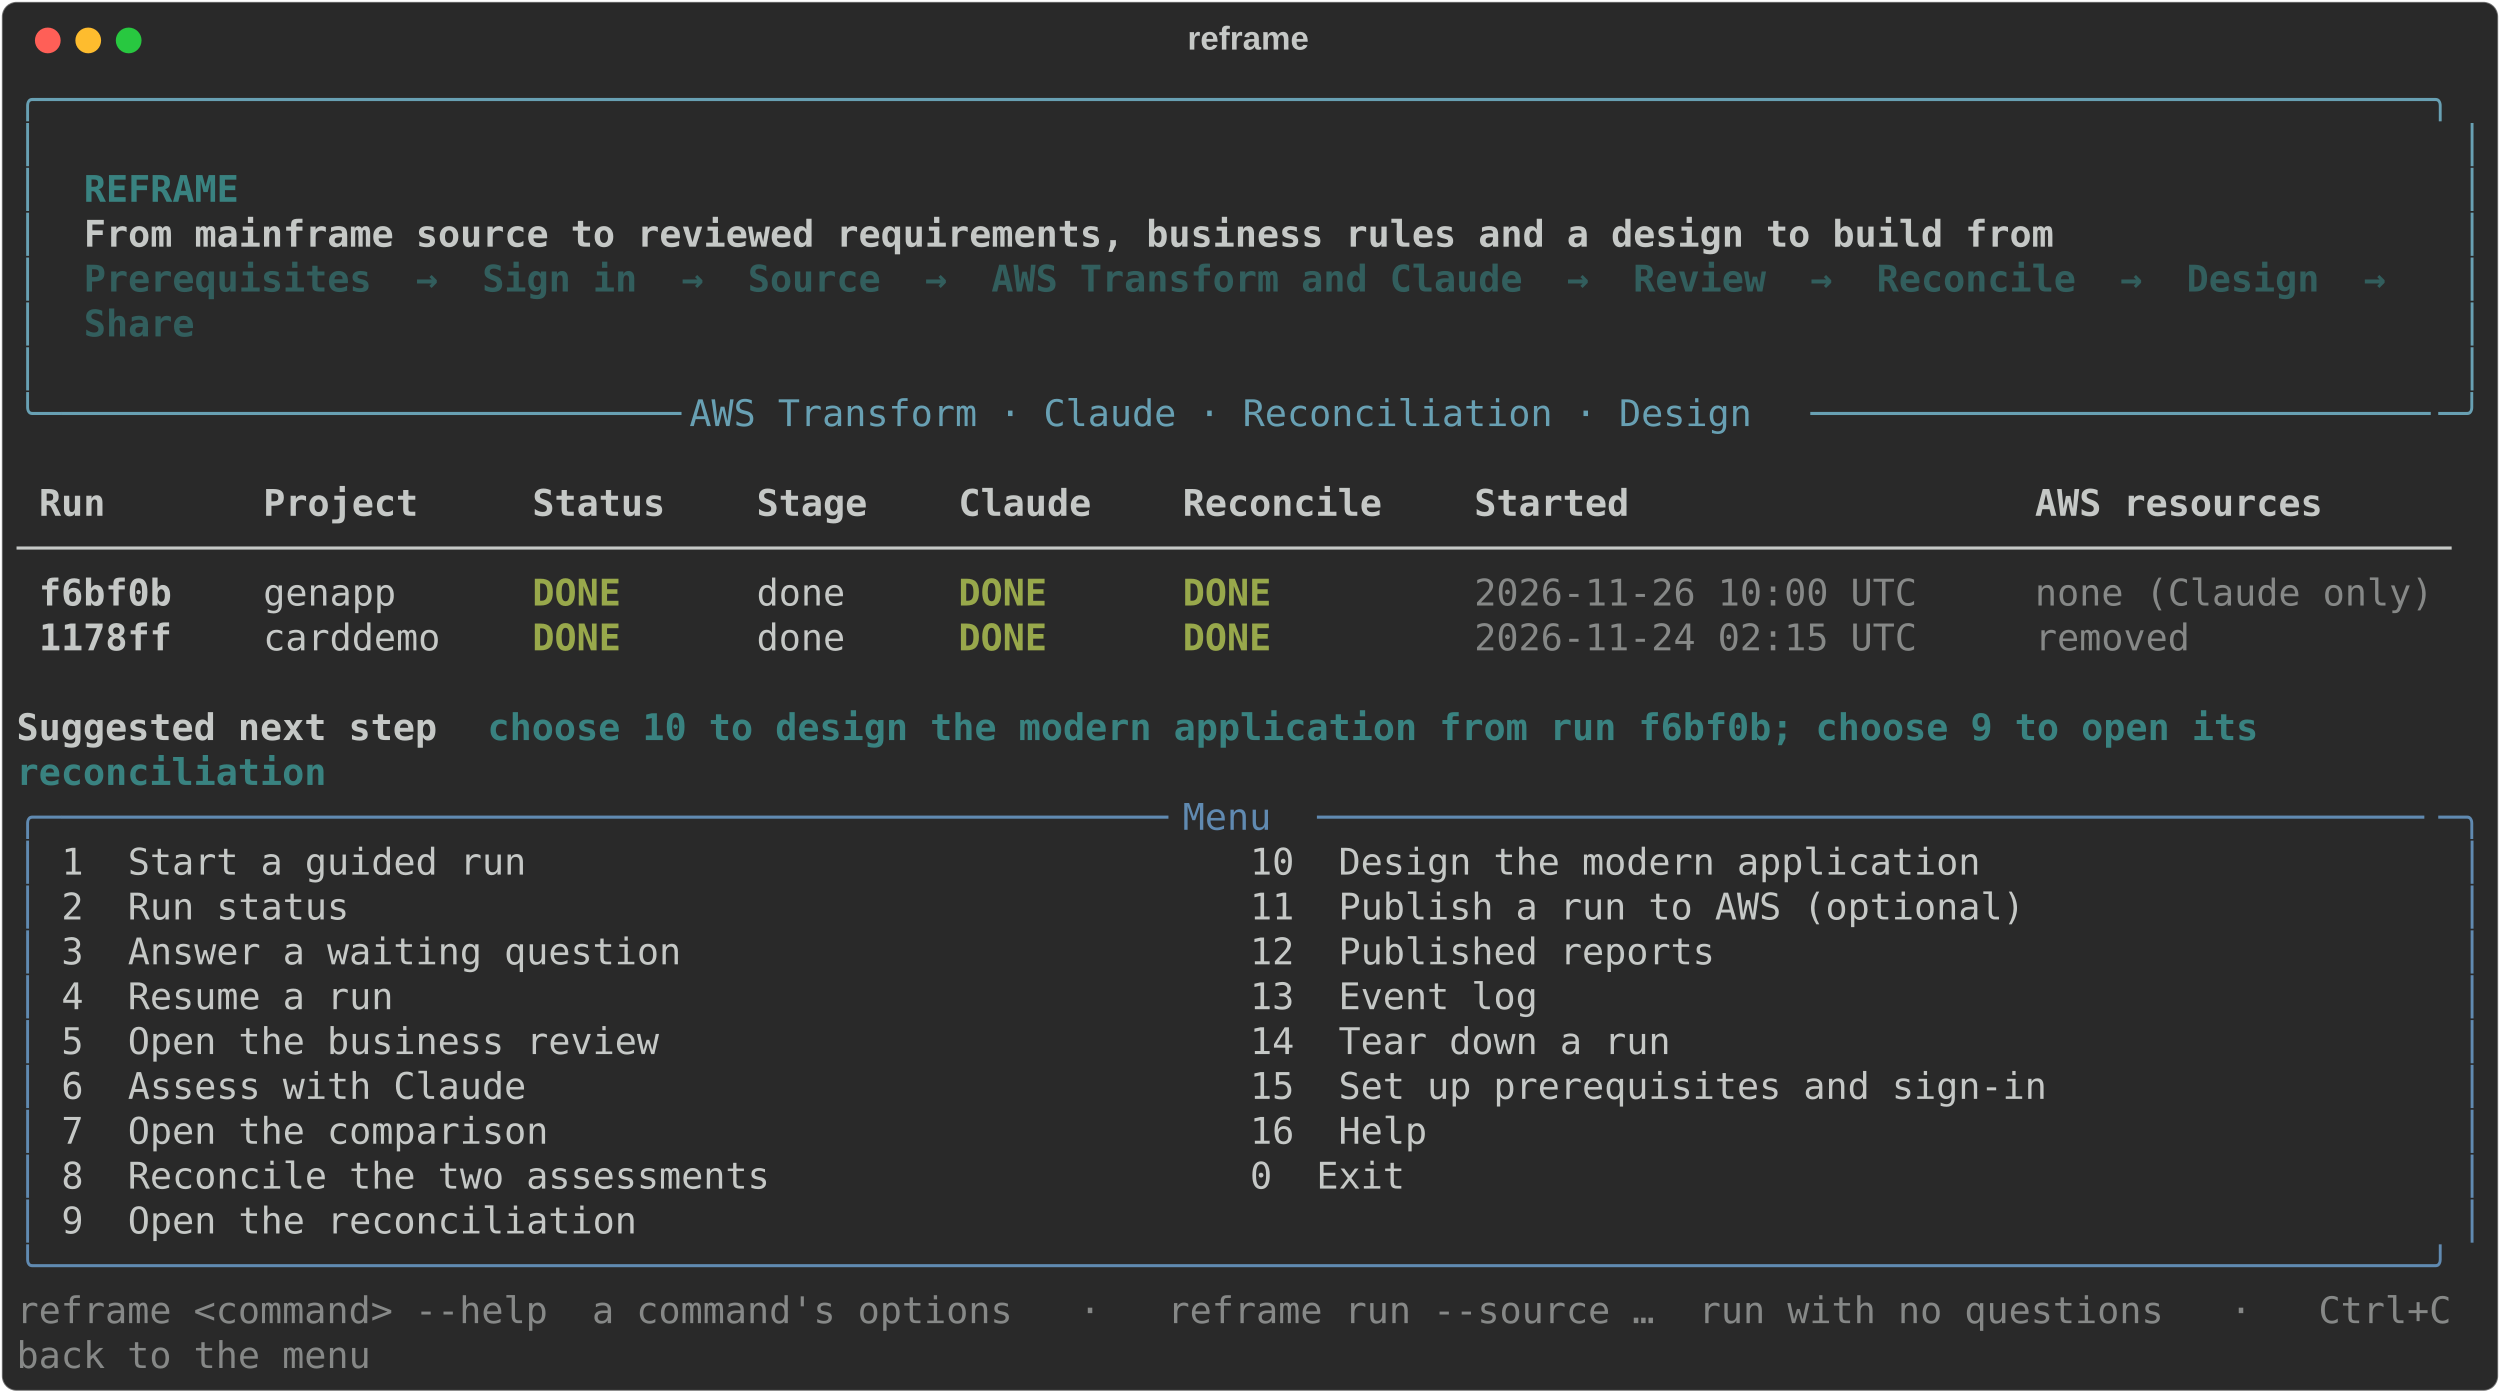
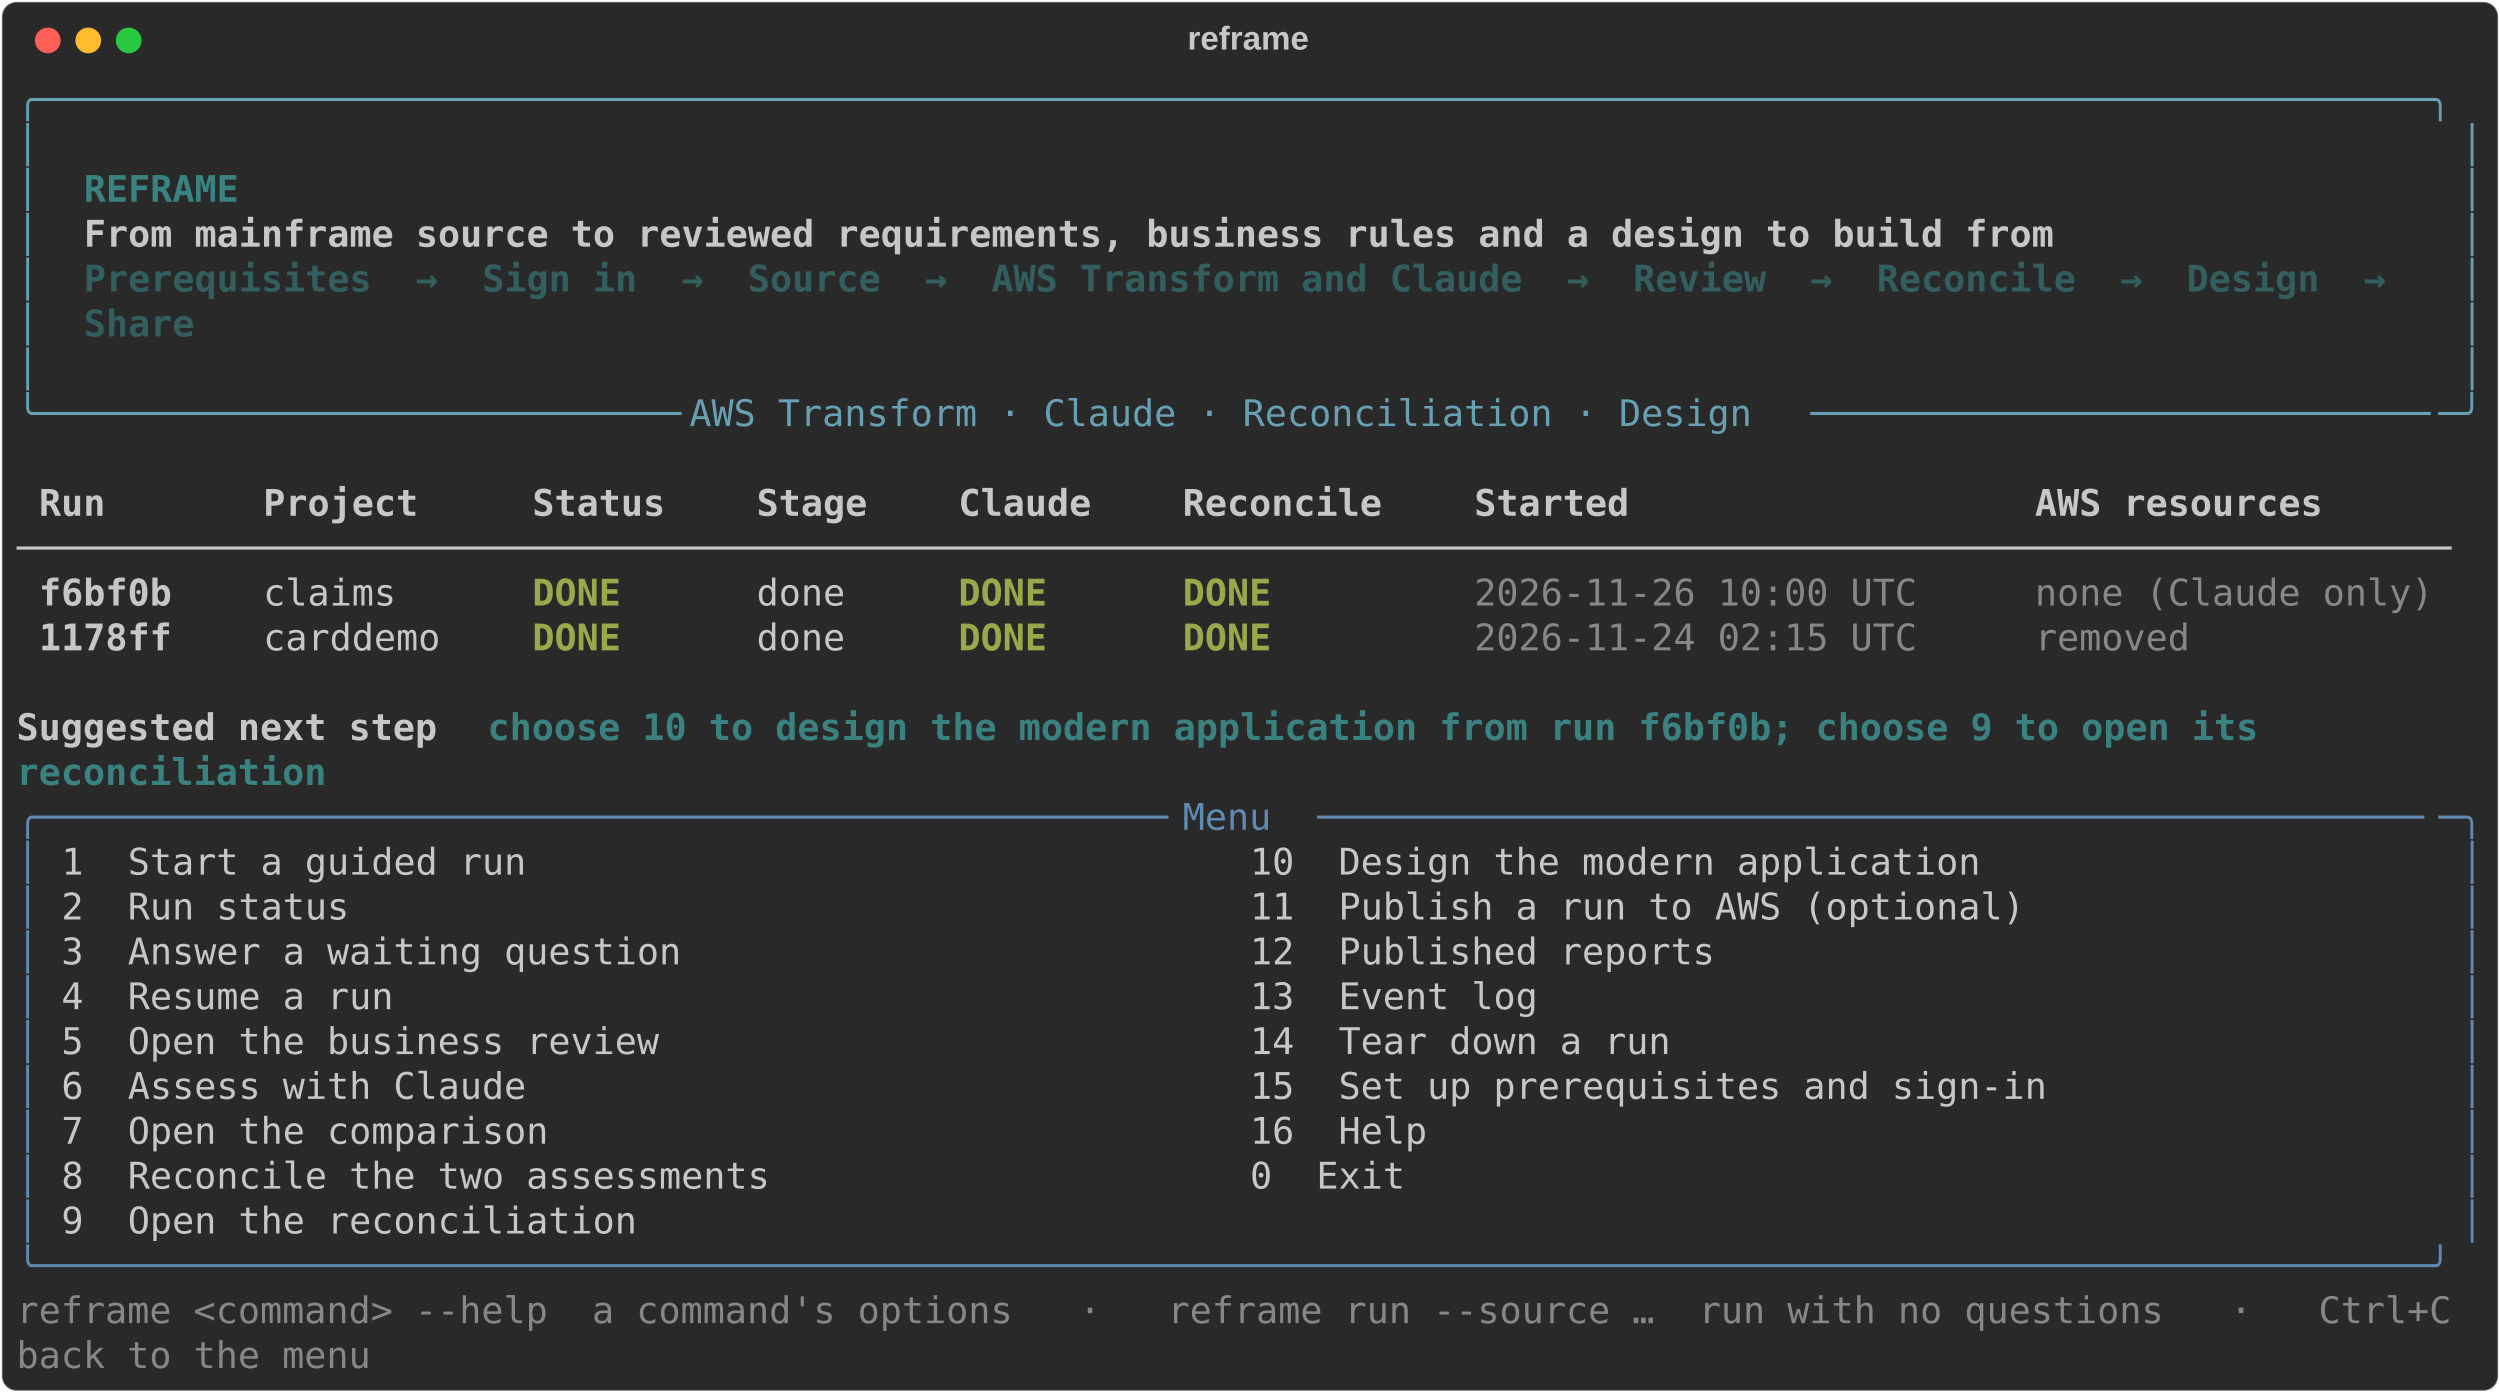
<svg xmlns="http://www.w3.org/2000/svg" class="rich-terminal" viewBox="0 0 1360 757.6">
  <style>

    @font-face {
        font-family: "Fira Code";
        src: local("FiraCode-Regular"),
                url("https://cdnjs.cloudflare.com/ajax/libs/firacode/6.2.0/woff2/FiraCode-Regular.woff2") format("woff2"),
                url("https://cdnjs.cloudflare.com/ajax/libs/firacode/6.2.0/woff/FiraCode-Regular.woff") format("woff");
        font-style: normal;
        font-weight: 400;
    }
    @font-face {
        font-family: "Fira Code";
        src: local("FiraCode-Bold"),
                url("https://cdnjs.cloudflare.com/ajax/libs/firacode/6.2.0/woff2/FiraCode-Bold.woff2") format("woff2"),
                url("https://cdnjs.cloudflare.com/ajax/libs/firacode/6.2.0/woff/FiraCode-Bold.woff") format("woff");
        font-style: bold;
        font-weight: 700;
    }

    .terminal-4247025964-matrix {
        font-family: Fira Code, monospace;
        font-size: 20px;
        line-height: 24.4px;
        font-variant-east-asian: full-width;
    }

    .terminal-4247025964-title {
        font-size: 18px;
        font-weight: bold;
        font-family: arial;
    }

    .terminal-4247025964-r1 { fill: #68a0b3 }
.terminal-4247025964-r2 { fill: #c5c8c6 }
.terminal-4247025964-r3 { fill: #398280;font-weight: bold }
.terminal-4247025964-r4 { fill: #c5c8c6;font-weight: bold }
.terminal-4247025964-r5 { fill: #325e5d;font-weight: bold }
.terminal-4247025964-r6 { fill: #98a84b;font-weight: bold }
.terminal-4247025964-r7 { fill: #868887 }
.terminal-4247025964-r8 { fill: #608ab1 }
    </style>
  <defs>
    <clipPath id="terminal-4247025964-clip-terminal">
      <rect x="0" y="0" width="1341.0" height="706.6" />
    </clipPath>
    <clipPath id="terminal-4247025964-line-0">
      <rect x="0" y="1.5" width="1342" height="24.65" />
    </clipPath>
    <clipPath id="terminal-4247025964-line-1">
      <rect x="0" y="25.9" width="1342" height="24.65" />
    </clipPath>
    <clipPath id="terminal-4247025964-line-2">
      <rect x="0" y="50.3" width="1342" height="24.65" />
    </clipPath>
    <clipPath id="terminal-4247025964-line-3">
      <rect x="0" y="74.7" width="1342" height="24.65" />
    </clipPath>
    <clipPath id="terminal-4247025964-line-4">
      <rect x="0" y="99.1" width="1342" height="24.65" />
    </clipPath>
    <clipPath id="terminal-4247025964-line-5">
      <rect x="0" y="123.5" width="1342" height="24.65" />
    </clipPath>
    <clipPath id="terminal-4247025964-line-6">
      <rect x="0" y="147.9" width="1342" height="24.65" />
    </clipPath>
    <clipPath id="terminal-4247025964-line-7">
      <rect x="0" y="172.3" width="1342" height="24.65" />
    </clipPath>
    <clipPath id="terminal-4247025964-line-8">
      <rect x="0" y="196.7" width="1342" height="24.65" />
    </clipPath>
    <clipPath id="terminal-4247025964-line-9">
      <rect x="0" y="221.1" width="1342" height="24.65" />
    </clipPath>
    <clipPath id="terminal-4247025964-line-10">
      <rect x="0" y="245.5" width="1342" height="24.65" />
    </clipPath>
    <clipPath id="terminal-4247025964-line-11">
      <rect x="0" y="269.9" width="1342" height="24.65" />
    </clipPath>
    <clipPath id="terminal-4247025964-line-12">
      <rect x="0" y="294.3" width="1342" height="24.65" />
    </clipPath>
    <clipPath id="terminal-4247025964-line-13">
      <rect x="0" y="318.7" width="1342" height="24.65" />
    </clipPath>
    <clipPath id="terminal-4247025964-line-14">
      <rect x="0" y="343.1" width="1342" height="24.65" />
    </clipPath>
    <clipPath id="terminal-4247025964-line-15">
      <rect x="0" y="367.5" width="1342" height="24.65" />
    </clipPath>
    <clipPath id="terminal-4247025964-line-16">
      <rect x="0" y="391.9" width="1342" height="24.65" />
    </clipPath>
    <clipPath id="terminal-4247025964-line-17">
      <rect x="0" y="416.3" width="1342" height="24.65" />
    </clipPath>
    <clipPath id="terminal-4247025964-line-18">
      <rect x="0" y="440.7" width="1342" height="24.65" />
    </clipPath>
    <clipPath id="terminal-4247025964-line-19">
      <rect x="0" y="465.1" width="1342" height="24.65" />
    </clipPath>
    <clipPath id="terminal-4247025964-line-20">
      <rect x="0" y="489.5" width="1342" height="24.65" />
    </clipPath>
    <clipPath id="terminal-4247025964-line-21">
      <rect x="0" y="513.9" width="1342" height="24.65" />
    </clipPath>
    <clipPath id="terminal-4247025964-line-22">
      <rect x="0" y="538.3" width="1342" height="24.65" />
    </clipPath>
    <clipPath id="terminal-4247025964-line-23">
      <rect x="0" y="562.7" width="1342" height="24.65" />
    </clipPath>
    <clipPath id="terminal-4247025964-line-24">
      <rect x="0" y="587.1" width="1342" height="24.65" />
    </clipPath>
    <clipPath id="terminal-4247025964-line-25">
      <rect x="0" y="611.5" width="1342" height="24.65" />
    </clipPath>
    <clipPath id="terminal-4247025964-line-26">
      <rect x="0" y="635.9" width="1342" height="24.65" />
    </clipPath>
    <clipPath id="terminal-4247025964-line-27">
      <rect x="0" y="660.3" width="1342" height="24.65" />
    </clipPath>
  </defs>
  <rect fill="#292929" stroke="rgba(255,255,255,0.35)" stroke-width="1" x="1" y="1" width="1358" height="755.6" rx="8" />
  <text class="terminal-4247025964-title" fill="#c5c8c6" text-anchor="middle" x="679" y="27">reframe</text>
  <g transform="translate(26,22)">
    <circle cx="0" cy="0" r="7" fill="#ff5f57" />
    <circle cx="22" cy="0" r="7" fill="#febc2e" />
    <circle cx="44" cy="0" r="7" fill="#28c840" />
  </g>
  <g transform="translate(9, 41)" clip-path="url(#terminal-4247025964-clip-terminal)">
    <g class="terminal-4247025964-matrix">
      <text class="terminal-4247025964-r1" x="0" y="20" textLength="1342" clip-path="url(#terminal-4247025964-line-0)">╭────────────────────────────────────────────────────────────────────────────────────────────────────────────╮</text>
      <text class="terminal-4247025964-r2" x="1342" y="20" textLength="12.2" clip-path="url(#terminal-4247025964-line-0)">
</text>
      <text class="terminal-4247025964-r1" x="0" y="44.4" textLength="12.2" clip-path="url(#terminal-4247025964-line-1)">│</text>
      <text class="terminal-4247025964-r1" x="1329.8" y="44.4" textLength="12.2" clip-path="url(#terminal-4247025964-line-1)">│</text>
      <text class="terminal-4247025964-r2" x="1342" y="44.4" textLength="12.2" clip-path="url(#terminal-4247025964-line-1)">
</text>
      <text class="terminal-4247025964-r1" x="0" y="68.8" textLength="12.2" clip-path="url(#terminal-4247025964-line-2)">│</text>
      <text class="terminal-4247025964-r3" x="36.6" y="68.8" textLength="85.4" clip-path="url(#terminal-4247025964-line-2)">REFRAME</text>
      <text class="terminal-4247025964-r1" x="1329.8" y="68.8" textLength="12.2" clip-path="url(#terminal-4247025964-line-2)">│</text>
      <text class="terminal-4247025964-r2" x="1342" y="68.8" textLength="12.2" clip-path="url(#terminal-4247025964-line-2)">
</text>
      <text class="terminal-4247025964-r1" x="0" y="93.2" textLength="12.2" clip-path="url(#terminal-4247025964-line-3)">│</text>
      <text class="terminal-4247025964-r4" x="36.6" y="93.2" textLength="1085.8" clip-path="url(#terminal-4247025964-line-3)">From mainframe source to reviewed requirements, business rules and a design to build from</text>
      <text class="terminal-4247025964-r1" x="1329.8" y="93.2" textLength="12.2" clip-path="url(#terminal-4247025964-line-3)">│</text>
      <text class="terminal-4247025964-r2" x="1342" y="93.2" textLength="12.2" clip-path="url(#terminal-4247025964-line-3)">
</text>
      <text class="terminal-4247025964-r1" x="0" y="117.6" textLength="12.2" clip-path="url(#terminal-4247025964-line-4)">│</text>
      <text class="terminal-4247025964-r5" x="36.6" y="117.6" textLength="1268.8" clip-path="url(#terminal-4247025964-line-4)">Prerequisites  →  Sign in  →  Source  →  AWS Transform and Claude  →  Review  →  Reconcile  →  Design  →</text>
      <text class="terminal-4247025964-r1" x="1329.8" y="117.6" textLength="12.2" clip-path="url(#terminal-4247025964-line-4)">│</text>
      <text class="terminal-4247025964-r2" x="1342" y="117.6" textLength="12.2" clip-path="url(#terminal-4247025964-line-4)">
</text>
      <text class="terminal-4247025964-r1" x="0" y="142" textLength="12.2" clip-path="url(#terminal-4247025964-line-5)">│</text>
      <text class="terminal-4247025964-r5" x="36.6" y="142" textLength="61" clip-path="url(#terminal-4247025964-line-5)">Share</text>
      <text class="terminal-4247025964-r1" x="1329.8" y="142" textLength="12.2" clip-path="url(#terminal-4247025964-line-5)">│</text>
      <text class="terminal-4247025964-r2" x="1342" y="142" textLength="12.2" clip-path="url(#terminal-4247025964-line-5)">
</text>
      <text class="terminal-4247025964-r1" x="0" y="166.4" textLength="12.2" clip-path="url(#terminal-4247025964-line-6)">│</text>
      <text class="terminal-4247025964-r1" x="1329.8" y="166.4" textLength="12.2" clip-path="url(#terminal-4247025964-line-6)">│</text>
      <text class="terminal-4247025964-r2" x="1342" y="166.4" textLength="12.2" clip-path="url(#terminal-4247025964-line-6)">
</text>
      <text class="terminal-4247025964-r1" x="0" y="190.8" textLength="24.4" clip-path="url(#terminal-4247025964-line-7)">╰─</text>
      <text class="terminal-4247025964-r1" x="24.4" y="190.8" textLength="341.6" clip-path="url(#terminal-4247025964-line-7)">────────────────────────────</text>
      <text class="terminal-4247025964-r1" x="366" y="190.8" textLength="610" clip-path="url(#terminal-4247025964-line-7)"> AWS Transform · Claude · Reconciliation · Design </text>
      <text class="terminal-4247025964-r1" x="976" y="190.8" textLength="341.6" clip-path="url(#terminal-4247025964-line-7)">────────────────────────────</text>
      <text class="terminal-4247025964-r1" x="1317.6" y="190.8" textLength="24.4" clip-path="url(#terminal-4247025964-line-7)">─╯</text>
      <text class="terminal-4247025964-r2" x="1342" y="190.8" textLength="12.2" clip-path="url(#terminal-4247025964-line-7)">
</text>
      <text class="terminal-4247025964-r2" x="1342" y="215.2" textLength="12.2" clip-path="url(#terminal-4247025964-line-8)">
</text>
      <text class="terminal-4247025964-r4" x="12.2" y="239.6" textLength="85.4" clip-path="url(#terminal-4247025964-line-9)">Run    </text>
      <text class="terminal-4247025964-r4" x="134.2" y="239.6" textLength="109.8" clip-path="url(#terminal-4247025964-line-9)">Project  </text>
      <text class="terminal-4247025964-r4" x="280.6" y="239.6" textLength="85.4" clip-path="url(#terminal-4247025964-line-9)">Status </text>
      <text class="terminal-4247025964-r4" x="402.6" y="239.6" textLength="73.2" clip-path="url(#terminal-4247025964-line-9)">Stage </text>
      <text class="terminal-4247025964-r4" x="512.4" y="239.6" textLength="85.4" clip-path="url(#terminal-4247025964-line-9)">Claude </text>
      <text class="terminal-4247025964-r4" x="634.4" y="239.6" textLength="122" clip-path="url(#terminal-4247025964-line-9)">Reconcile </text>
      <text class="terminal-4247025964-r4" x="793" y="239.6" textLength="268.4" clip-path="url(#terminal-4247025964-line-9)">Started               </text>
      <text class="terminal-4247025964-r4" x="1098" y="239.6" textLength="231.8" clip-path="url(#terminal-4247025964-line-9)">AWS resources      </text>
      <text class="terminal-4247025964-r2" x="1342" y="239.6" textLength="12.2" clip-path="url(#terminal-4247025964-line-9)">
</text>
      <text class="terminal-4247025964-r2" x="0" y="264" textLength="1342" clip-path="url(#terminal-4247025964-line-10)">──────────────────────────────────────────────────────────────────────────────────────────────────────────────</text>
      <text class="terminal-4247025964-r2" x="1342" y="264" textLength="12.2" clip-path="url(#terminal-4247025964-line-10)">
</text>
      <text class="terminal-4247025964-r4" x="12.2" y="288.4" textLength="85.4" clip-path="url(#terminal-4247025964-line-11)">f6bf0b </text>
-       <text class="terminal-4247025964-r2" x="134.2" y="288.4" textLength="109.8" clip-path="url(#terminal-4247025964-line-11)">genapp   </text>
+       <text class="terminal-4247025964-r2" x="134.2" y="288.4" textLength="109.8" clip-path="url(#terminal-4247025964-line-11)">claims   </text>
      <text class="terminal-4247025964-r6" x="280.6" y="288.4" textLength="85.4" clip-path="url(#terminal-4247025964-line-11)">DONE   </text>
      <text class="terminal-4247025964-r2" x="402.6" y="288.4" textLength="73.2" clip-path="url(#terminal-4247025964-line-11)">done  </text>
      <text class="terminal-4247025964-r6" x="512.4" y="288.4" textLength="85.4" clip-path="url(#terminal-4247025964-line-11)">DONE   </text>
      <text class="terminal-4247025964-r6" x="634.4" y="288.4" textLength="122" clip-path="url(#terminal-4247025964-line-11)">DONE      </text>
      <text class="terminal-4247025964-r7" x="793" y="288.4" textLength="268.4" clip-path="url(#terminal-4247025964-line-11)">2026-11-26 10:00 UTC  </text>
      <text class="terminal-4247025964-r7" x="1098" y="288.4" textLength="231.8" clip-path="url(#terminal-4247025964-line-11)">none (Claude only) </text>
      <text class="terminal-4247025964-r2" x="1342" y="288.4" textLength="12.2" clip-path="url(#terminal-4247025964-line-11)">
</text>
      <text class="terminal-4247025964-r4" x="12.2" y="312.8" textLength="85.4" clip-path="url(#terminal-4247025964-line-12)">1178ff </text>
      <text class="terminal-4247025964-r2" x="134.2" y="312.8" textLength="109.8" clip-path="url(#terminal-4247025964-line-12)">carddemo </text>
      <text class="terminal-4247025964-r6" x="280.6" y="312.8" textLength="85.4" clip-path="url(#terminal-4247025964-line-12)">DONE   </text>
      <text class="terminal-4247025964-r2" x="402.6" y="312.8" textLength="73.2" clip-path="url(#terminal-4247025964-line-12)">done  </text>
      <text class="terminal-4247025964-r6" x="512.4" y="312.8" textLength="85.4" clip-path="url(#terminal-4247025964-line-12)">DONE   </text>
      <text class="terminal-4247025964-r6" x="634.4" y="312.8" textLength="122" clip-path="url(#terminal-4247025964-line-12)">DONE      </text>
      <text class="terminal-4247025964-r7" x="793" y="312.8" textLength="268.4" clip-path="url(#terminal-4247025964-line-12)">2026-11-24 02:15 UTC  </text>
      <text class="terminal-4247025964-r7" x="1098" y="312.8" textLength="231.8" clip-path="url(#terminal-4247025964-line-12)">removed            </text>
      <text class="terminal-4247025964-r2" x="1342" y="312.8" textLength="12.2" clip-path="url(#terminal-4247025964-line-12)">
</text>
      <text class="terminal-4247025964-r2" x="1342" y="337.2" textLength="12.2" clip-path="url(#terminal-4247025964-line-13)">
</text>
      <text class="terminal-4247025964-r4" x="0" y="361.6" textLength="256.2" clip-path="url(#terminal-4247025964-line-14)">Suggested next step  </text>
      <text class="terminal-4247025964-r3" x="256.2" y="361.6" textLength="988.2" clip-path="url(#terminal-4247025964-line-14)">choose 10 to design the modern application from run f6bf0b; choose 9 to open its </text>
      <text class="terminal-4247025964-r2" x="1342" y="361.6" textLength="12.2" clip-path="url(#terminal-4247025964-line-14)">
</text>
      <text class="terminal-4247025964-r3" x="0" y="386" textLength="170.8" clip-path="url(#terminal-4247025964-line-15)">reconciliation</text>
      <text class="terminal-4247025964-r2" x="1342" y="386" textLength="12.2" clip-path="url(#terminal-4247025964-line-15)">
</text>
      <text class="terminal-4247025964-r8" x="0" y="410.4" textLength="24.4" clip-path="url(#terminal-4247025964-line-16)">╭─</text>
      <text class="terminal-4247025964-r8" x="24.4" y="410.4" textLength="610" clip-path="url(#terminal-4247025964-line-16)">──────────────────────────────────────────────────</text>
      <text class="terminal-4247025964-r8" x="634.4" y="410.4" textLength="73.2" clip-path="url(#terminal-4247025964-line-16)"> Menu </text>
      <text class="terminal-4247025964-r8" x="707.6" y="410.4" textLength="610" clip-path="url(#terminal-4247025964-line-16)">──────────────────────────────────────────────────</text>
      <text class="terminal-4247025964-r8" x="1317.6" y="410.4" textLength="24.4" clip-path="url(#terminal-4247025964-line-16)">─╮</text>
      <text class="terminal-4247025964-r2" x="1342" y="410.4" textLength="12.2" clip-path="url(#terminal-4247025964-line-16)">
</text>
      <text class="terminal-4247025964-r8" x="0" y="434.8" textLength="12.2" clip-path="url(#terminal-4247025964-line-17)">│</text>
      <text class="terminal-4247025964-r2" x="24.4" y="434.8" textLength="622.2" clip-path="url(#terminal-4247025964-line-17)"> 1  Start a guided run                             </text>
      <text class="terminal-4247025964-r2" x="671" y="434.8" textLength="646.6" clip-path="url(#terminal-4247025964-line-17)">10  Design the modern application                    </text>
      <text class="terminal-4247025964-r8" x="1329.8" y="434.8" textLength="12.2" clip-path="url(#terminal-4247025964-line-17)">│</text>
      <text class="terminal-4247025964-r2" x="1342" y="434.8" textLength="12.2" clip-path="url(#terminal-4247025964-line-17)">
</text>
      <text class="terminal-4247025964-r8" x="0" y="459.2" textLength="12.2" clip-path="url(#terminal-4247025964-line-18)">│</text>
      <text class="terminal-4247025964-r2" x="24.4" y="459.2" textLength="622.2" clip-path="url(#terminal-4247025964-line-18)"> 2  Run status                                     </text>
      <text class="terminal-4247025964-r2" x="671" y="459.2" textLength="646.6" clip-path="url(#terminal-4247025964-line-18)">11  Publish a run to AWS (optional)                  </text>
      <text class="terminal-4247025964-r8" x="1329.8" y="459.2" textLength="12.2" clip-path="url(#terminal-4247025964-line-18)">│</text>
      <text class="terminal-4247025964-r2" x="1342" y="459.2" textLength="12.2" clip-path="url(#terminal-4247025964-line-18)">
</text>
      <text class="terminal-4247025964-r8" x="0" y="483.6" textLength="12.2" clip-path="url(#terminal-4247025964-line-19)">│</text>
      <text class="terminal-4247025964-r2" x="24.4" y="483.6" textLength="622.2" clip-path="url(#terminal-4247025964-line-19)"> 3  Answer a waiting question                      </text>
      <text class="terminal-4247025964-r2" x="671" y="483.6" textLength="646.6" clip-path="url(#terminal-4247025964-line-19)">12  Published reports                                </text>
      <text class="terminal-4247025964-r8" x="1329.8" y="483.6" textLength="12.2" clip-path="url(#terminal-4247025964-line-19)">│</text>
      <text class="terminal-4247025964-r2" x="1342" y="483.6" textLength="12.2" clip-path="url(#terminal-4247025964-line-19)">
</text>
      <text class="terminal-4247025964-r8" x="0" y="508" textLength="12.2" clip-path="url(#terminal-4247025964-line-20)">│</text>
      <text class="terminal-4247025964-r2" x="24.4" y="508" textLength="622.2" clip-path="url(#terminal-4247025964-line-20)"> 4  Resume a run                                   </text>
      <text class="terminal-4247025964-r2" x="671" y="508" textLength="646.6" clip-path="url(#terminal-4247025964-line-20)">13  Event log                                        </text>
      <text class="terminal-4247025964-r8" x="1329.8" y="508" textLength="12.2" clip-path="url(#terminal-4247025964-line-20)">│</text>
      <text class="terminal-4247025964-r2" x="1342" y="508" textLength="12.2" clip-path="url(#terminal-4247025964-line-20)">
</text>
      <text class="terminal-4247025964-r8" x="0" y="532.4" textLength="12.2" clip-path="url(#terminal-4247025964-line-21)">│</text>
      <text class="terminal-4247025964-r2" x="24.4" y="532.4" textLength="622.2" clip-path="url(#terminal-4247025964-line-21)"> 5  Open the business review                       </text>
      <text class="terminal-4247025964-r2" x="671" y="532.4" textLength="646.6" clip-path="url(#terminal-4247025964-line-21)">14  Tear down a run                                  </text>
      <text class="terminal-4247025964-r8" x="1329.8" y="532.4" textLength="12.2" clip-path="url(#terminal-4247025964-line-21)">│</text>
      <text class="terminal-4247025964-r2" x="1342" y="532.4" textLength="12.2" clip-path="url(#terminal-4247025964-line-21)">
</text>
      <text class="terminal-4247025964-r8" x="0" y="556.8" textLength="12.2" clip-path="url(#terminal-4247025964-line-22)">│</text>
      <text class="terminal-4247025964-r2" x="24.4" y="556.8" textLength="622.2" clip-path="url(#terminal-4247025964-line-22)"> 6  Assess with Claude                             </text>
      <text class="terminal-4247025964-r2" x="671" y="556.8" textLength="646.6" clip-path="url(#terminal-4247025964-line-22)">15  Set up prerequisites and sign-in                 </text>
      <text class="terminal-4247025964-r8" x="1329.8" y="556.8" textLength="12.2" clip-path="url(#terminal-4247025964-line-22)">│</text>
      <text class="terminal-4247025964-r2" x="1342" y="556.8" textLength="12.2" clip-path="url(#terminal-4247025964-line-22)">
</text>
      <text class="terminal-4247025964-r8" x="0" y="581.2" textLength="12.2" clip-path="url(#terminal-4247025964-line-23)">│</text>
      <text class="terminal-4247025964-r2" x="24.4" y="581.2" textLength="622.2" clip-path="url(#terminal-4247025964-line-23)"> 7  Open the comparison                            </text>
      <text class="terminal-4247025964-r2" x="671" y="581.2" textLength="646.6" clip-path="url(#terminal-4247025964-line-23)">16  Help                                             </text>
      <text class="terminal-4247025964-r8" x="1329.8" y="581.2" textLength="12.2" clip-path="url(#terminal-4247025964-line-23)">│</text>
      <text class="terminal-4247025964-r2" x="1342" y="581.2" textLength="12.2" clip-path="url(#terminal-4247025964-line-23)">
</text>
      <text class="terminal-4247025964-r8" x="0" y="605.6" textLength="12.2" clip-path="url(#terminal-4247025964-line-24)">│</text>
      <text class="terminal-4247025964-r2" x="24.4" y="605.6" textLength="622.2" clip-path="url(#terminal-4247025964-line-24)"> 8  Reconcile the two assessments                  </text>
      <text class="terminal-4247025964-r2" x="671" y="605.6" textLength="646.6" clip-path="url(#terminal-4247025964-line-24)"> 0  Exit                                             </text>
      <text class="terminal-4247025964-r8" x="1329.8" y="605.6" textLength="12.2" clip-path="url(#terminal-4247025964-line-24)">│</text>
      <text class="terminal-4247025964-r2" x="1342" y="605.6" textLength="12.2" clip-path="url(#terminal-4247025964-line-24)">
</text>
      <text class="terminal-4247025964-r8" x="0" y="630" textLength="12.2" clip-path="url(#terminal-4247025964-line-25)">│</text>
      <text class="terminal-4247025964-r2" x="24.4" y="630" textLength="622.2" clip-path="url(#terminal-4247025964-line-25)"> 9  Open the reconciliation                        </text>
      <text class="terminal-4247025964-r8" x="1329.8" y="630" textLength="12.2" clip-path="url(#terminal-4247025964-line-25)">│</text>
      <text class="terminal-4247025964-r2" x="1342" y="630" textLength="12.2" clip-path="url(#terminal-4247025964-line-25)">
</text>
      <text class="terminal-4247025964-r8" x="0" y="654.4" textLength="1342" clip-path="url(#terminal-4247025964-line-26)">╰────────────────────────────────────────────────────────────────────────────────────────────────────────────╯</text>
      <text class="terminal-4247025964-r2" x="1342" y="654.4" textLength="12.2" clip-path="url(#terminal-4247025964-line-26)">
</text>
      <text class="terminal-4247025964-r7" x="0" y="678.8" textLength="1342" clip-path="url(#terminal-4247025964-line-27)">reframe &lt;command&gt; --help  a command's options   ·   reframe run --source …  run with no questions   ·   Ctrl+C</text>
      <text class="terminal-4247025964-r2" x="1342" y="678.8" textLength="12.2" clip-path="url(#terminal-4247025964-line-27)">
</text>
      <text class="terminal-4247025964-r7" x="0" y="703.2" textLength="195.2" clip-path="url(#terminal-4247025964-line-28)">back to the menu</text>
      <text class="terminal-4247025964-r2" x="1342" y="703.2" textLength="12.2" clip-path="url(#terminal-4247025964-line-28)">
</text>
    </g>
  </g>
</svg>
